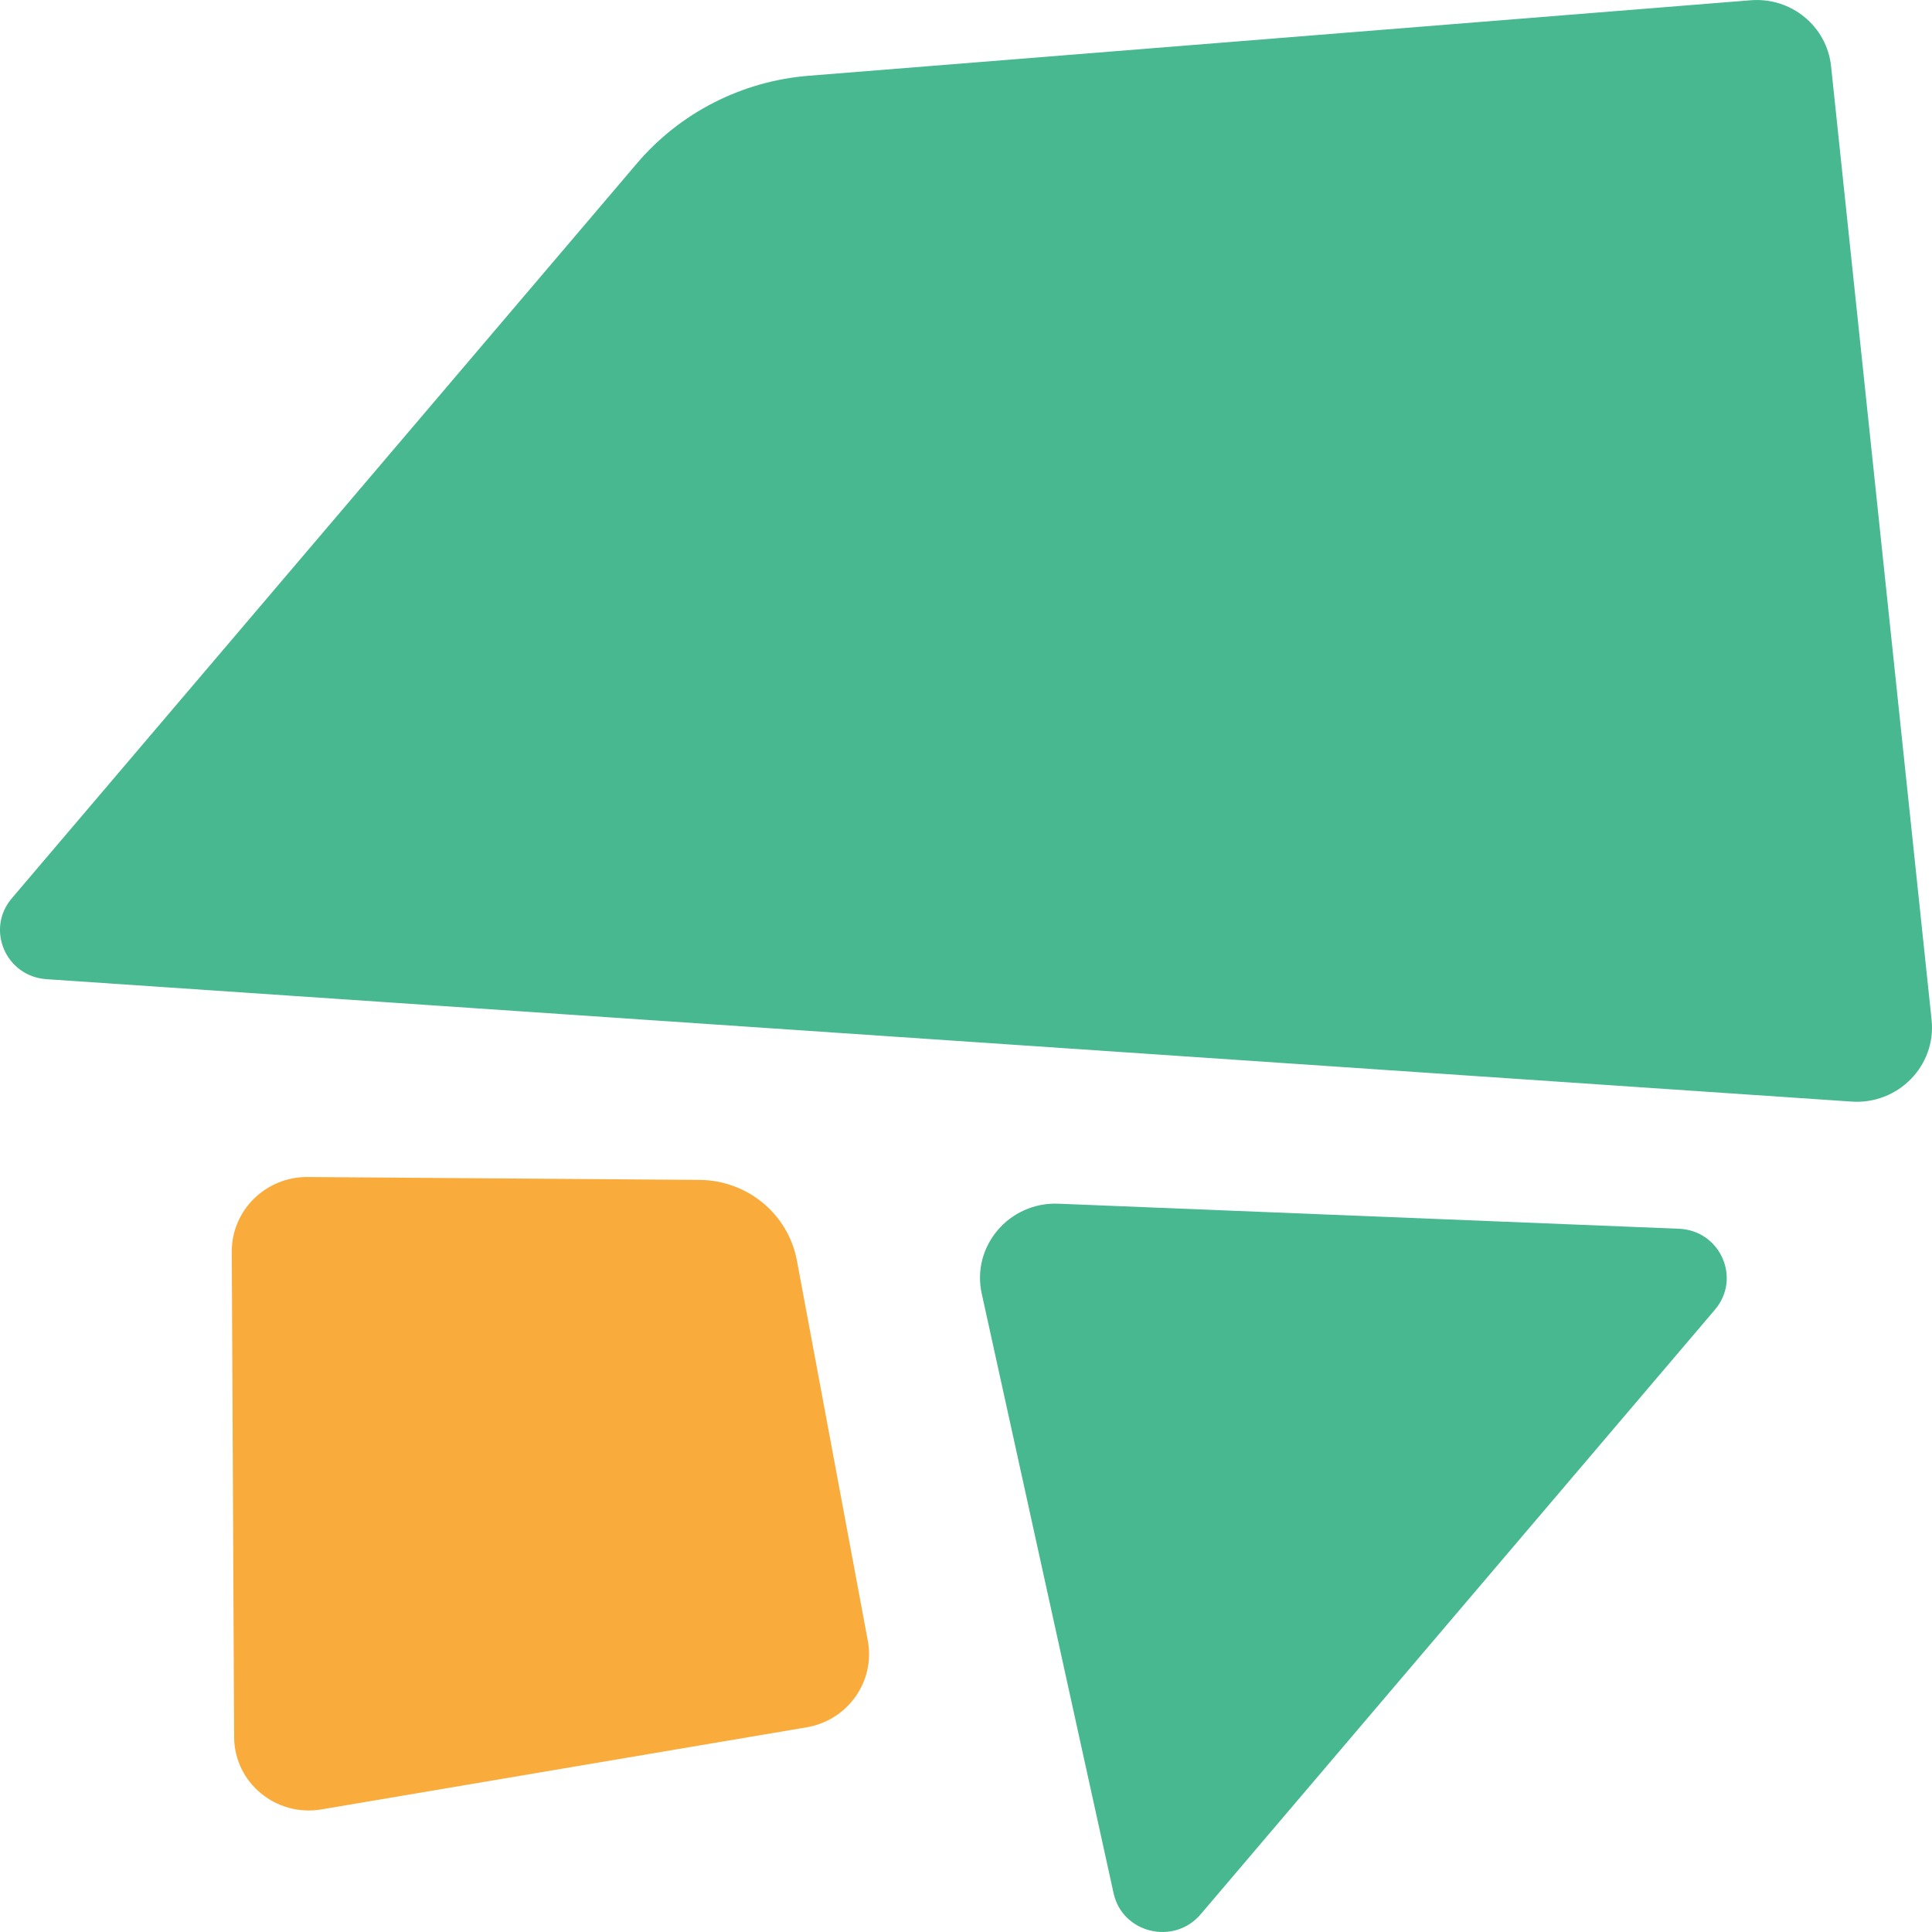
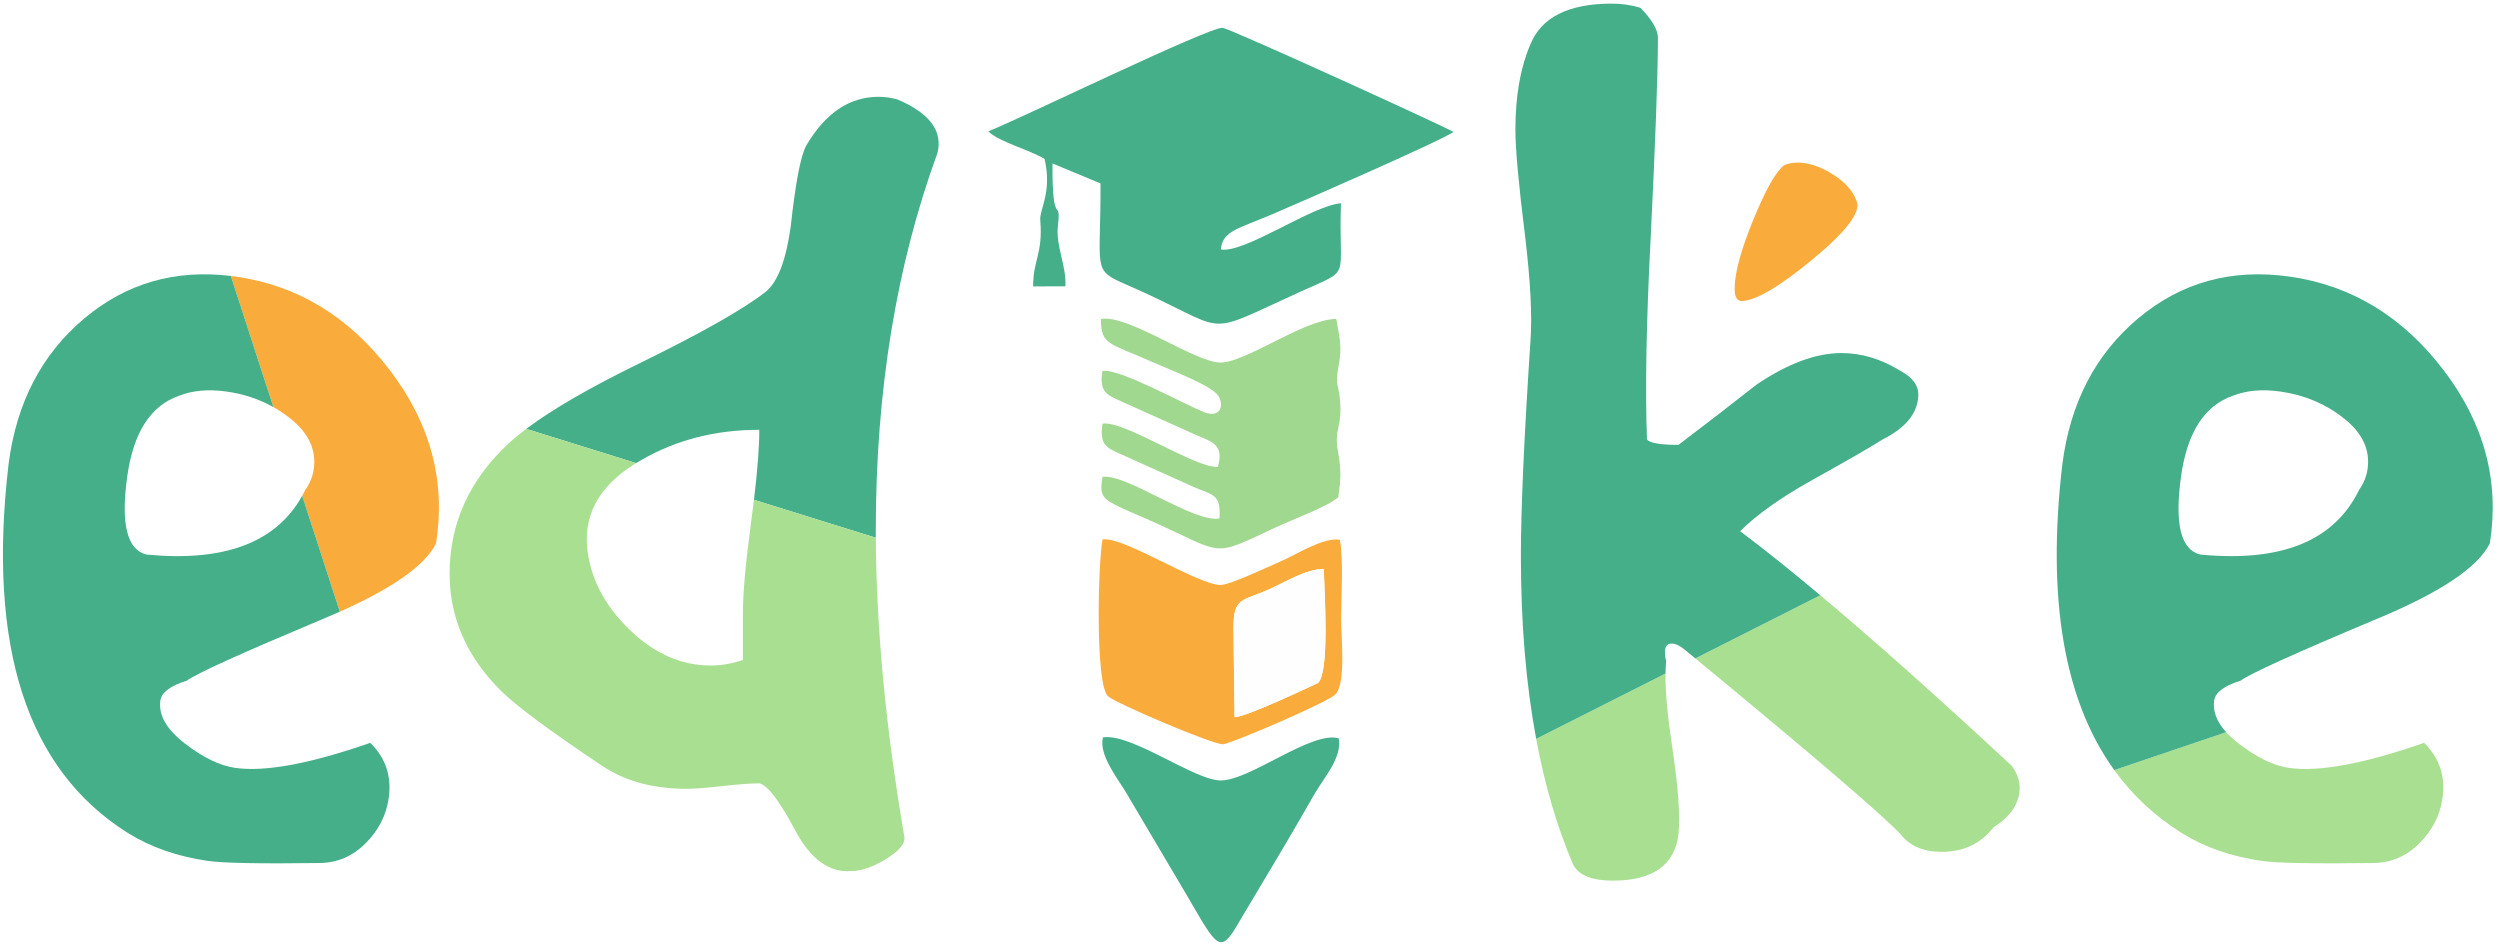
- <svg xmlns="http://www.w3.org/2000/svg" width="28" height="28" viewBox="0 0 28 28" fill="none">
-   <path d="M4.458 17.058L10.139 17.1C10.832 17.106 11.423 17.595 11.549 18.267L12.577 23.779C12.687 24.368 12.287 24.933 11.688 25.034L4.66 26.223C3.999 26.335 3.396 25.836 3.393 25.174L3.359 18.14C3.357 17.541 3.851 17.054 4.458 17.058Z" fill="#F9AC3B" />
-   <path d="M11.721 1.098L25.371 0.004C25.959 -0.044 26.475 0.38 26.537 0.958L27.994 14.78C28.064 15.444 27.509 16.011 26.835 15.965L0.674 14.191C0.083 14.151 -0.21 13.467 0.171 13.019L9.231 2.368C9.856 1.633 10.753 1.175 11.721 1.098Z" fill="#47B88F" />
-   <path d="M17.401 27.743L24.854 18.981C25.241 18.526 24.932 17.832 24.331 17.808L15.338 17.445C14.626 17.417 14.077 18.061 14.228 18.748L16.139 27.438C16.266 28.018 17.013 28.199 17.401 27.743Z" fill="#47B88F" />
+ <svg xmlns="http://www.w3.org/2000/svg" width="312" height="118" viewBox="0 0 312 118" fill="none">
+   <path d="M28.805 34.438L29.16 34.483L29.452 34.524C37.128 35.617 43.514 39.492 48.611 46.149C53.709 52.806 55.647 60.021 54.425 67.794C53.108 70.502 49.125 73.342 42.475 76.313L42.412 76.341L37.715 61.881L37.82 61.69C37.915 61.513 38.007 61.333 38.097 61.149C38.677 60.31 39.032 59.44 39.16 58.536C39.498 56.166 38.529 54.07 36.255 52.249C35.666 51.777 35.05 51.352 34.408 50.972C34.312 50.916 34.216 50.86 34.119 50.805L28.805 34.438Z" fill="#F9AB3C" />
+   <path d="M1.067 57.946C2.047 50.255 5.217 44.171 10.577 39.694C15.776 35.351 21.851 33.6 28.805 34.437L34.119 50.804C32.36 49.816 30.412 49.17 28.272 48.865C26.014 48.544 24.032 48.722 22.323 49.4C18.808 50.627 16.665 53.949 15.894 59.367C15.042 65.349 15.841 68.63 18.292 69.21C28.005 70.15 34.478 67.706 37.714 61.879L42.411 76.34C41.676 76.667 40.91 76.996 40.111 77.326C30.067 81.539 24.465 84.08 23.305 84.952C21.257 85.581 20.161 86.404 20.016 87.42C19.759 89.226 20.771 91.011 23.054 92.776C25.336 94.54 27.437 95.56 29.356 95.832C33.08 96.363 38.699 95.321 46.212 92.706C48.131 94.591 48.898 96.888 48.512 99.597C48.207 101.742 47.248 103.621 45.636 105.235C44.024 106.847 42.122 107.671 39.93 107.704C32.545 107.804 27.893 107.716 25.974 107.444C22.136 106.897 18.791 105.73 15.936 103.941C3.356 96.045 -1.601 80.714 1.067 57.946Z" fill="#44AF89" />
+   <path d="M65.673 53.524L65.782 53.443C68.998 51.042 73.668 48.342 79.799 45.345C87.608 41.525 92.882 38.533 95.618 36.366C97.1 35.112 98.126 32.375 98.696 28.157C99.267 22.913 99.892 19.606 100.577 18.237C102.971 14.133 105.992 12.081 109.641 12.081C110.439 12.081 111.237 12.195 112.036 12.423C116.026 14.133 117.678 16.356 116.995 19.093C111.865 33.117 109.299 48.793 109.299 66.123L109.302 67.09V67.113L94.095 62.376L94.102 62.324C94.543 58.639 94.763 55.744 94.763 53.639C89.291 53.639 84.388 54.893 80.056 57.402C79.86 57.512 79.668 57.624 79.481 57.739L79.387 57.795L65.673 53.524Z" fill="#44AF89" />
+   <path d="M56.113 71.596C56.113 65.326 58.565 59.91 63.466 55.35C64.101 54.762 64.837 54.154 65.673 53.524L79.387 57.795C74.624 60.711 72.623 64.513 73.386 69.201C73.956 72.736 75.751 75.928 78.774 78.778C81.795 81.628 85.101 83.054 88.692 83.054C90.032 83.054 91.372 82.825 92.711 82.369C92.711 80.545 92.711 78.606 92.711 76.555C92.711 74.046 93.053 70.255 93.737 65.182C93.87 64.201 93.989 63.265 94.096 62.375L109.303 67.112C109.369 78.585 110.564 91.081 112.892 104.602C112.892 105.4 112.094 106.284 110.498 107.252C108.901 108.221 107.477 108.706 106.222 108.706C103.486 108.934 101.148 107.224 99.21 103.576C97.272 99.927 95.79 97.989 94.763 97.761C93.737 97.761 92.198 97.875 90.146 98.103C88.093 98.33 86.612 98.445 85.699 98.445C81.481 98.445 77.946 97.476 75.096 95.538C68.597 91.205 64.378 88.07 62.44 86.132C58.222 81.913 56.112 77.067 56.112 71.594L56.113 71.596Z" fill="#A9DF91" />
+   <path d="M217.34 37.564C219.05 37.564 222.015 35.826 226.233 32.349C230.451 28.871 232.275 26.448 231.705 25.08C231.25 23.827 230.252 22.714 228.713 21.745C227.174 20.777 225.721 20.292 224.352 20.292C223.667 20.292 223.098 20.406 222.642 20.634C221.616 21.431 220.333 23.712 218.794 27.474C217.255 31.237 216.485 34.087 216.485 36.025C216.485 37.051 216.77 37.565 217.341 37.565L217.34 37.564Z" fill="#F9AB3C" />
+   <path d="M207.856 84.052L207.855 84.167C207.837 86.402 208.12 89.451 208.705 93.315C209.446 98.218 209.702 101.809 209.475 104.089C209.019 107.966 206.282 109.904 201.266 109.904C198.643 109.904 196.99 109.22 196.306 107.852C194.339 103.244 192.818 98.082 191.744 92.369L191.714 92.209L207.856 84.051V84.052Z" fill="#A9DF91" />
+   <path d="M227.172 74.29L227.205 74.318C233.883 79.917 241.825 86.991 251.031 95.54C251.716 96.451 252.057 97.364 252.057 98.275C252.057 100.214 250.975 101.867 248.808 103.235C247.211 105.286 245.046 106.313 242.309 106.313C240.029 106.313 238.318 105.572 237.178 104.09C234.752 101.553 226.243 94.267 211.653 82.234L211.576 82.171L227.171 74.29H227.172Z" fill="#A9DF91" />
+   <path d="M191.003 42.523C191.231 39.445 191.003 35.056 190.319 29.355C189.521 22.971 189.122 18.581 189.122 16.187C189.122 11.969 189.749 8.434 190.974 5.584C192.342 2.163 195.734 0.453 201.15 0.453C202.405 0.453 203.573 0.624 204.713 0.966C206.166 2.448 206.908 3.702 206.908 4.728C206.908 9.288 206.594 17.669 205.996 29.868C205.454 40.243 205.311 48.566 205.54 54.837C205.881 55.292 207.193 55.521 209.474 55.521C212.78 53.013 216.029 50.504 219.221 47.995C223.098 45.374 226.633 44.062 229.825 44.062C232.333 44.062 234.784 44.803 237.178 46.286C238.66 47.084 239.402 48.053 239.402 49.193C239.402 51.473 237.919 53.354 234.956 54.836C233.93 55.52 230.965 57.23 226.062 59.966C222.186 62.133 219.221 64.242 217.17 66.294C220.109 68.498 223.443 71.163 227.172 74.289L211.577 82.171L210.158 81.001C209.588 80.545 209.075 80.317 208.619 80.317C207.821 80.317 207.593 81.058 207.935 82.54C207.89 82.992 207.863 83.496 207.856 84.051L191.714 92.209C190.443 85.383 189.806 77.77 189.806 69.372C189.806 63.557 190.205 54.607 191.003 42.522V42.523Z" fill="#44AF89" />
+   <path d="M277.828 91.377L277.913 91.471C278.322 91.908 278.806 92.343 279.368 92.778C281.65 94.542 283.751 95.562 285.669 95.834C289.394 96.365 295.013 95.323 302.526 92.707C304.445 94.593 305.212 96.89 304.826 99.599C304.52 101.744 303.562 103.623 301.95 105.236C300.338 106.848 298.436 107.672 296.244 107.705C288.858 107.804 284.206 107.717 282.288 107.444C278.45 106.898 275.104 105.731 272.249 103.942C268.966 101.882 266.204 99.313 263.96 96.24L263.86 96.106L277.826 91.377H277.828Z" fill="#A9DF91" />
+   <path d="M257.382 57.947C258.362 50.255 261.532 44.171 266.89 39.694C272.25 35.218 278.542 33.494 285.765 34.523C293.441 35.616 299.827 39.491 304.925 46.148C310.023 52.805 311.96 60.02 310.738 67.793C309.272 70.808 304.5 73.987 296.424 77.327C286.38 81.54 280.779 84.081 279.618 84.953C277.57 85.582 276.474 86.405 276.329 87.421C276.14 88.75 276.639 90.069 277.826 91.376L263.86 96.105C257.579 87.404 255.418 74.685 257.38 57.946L257.382 57.947ZM274.606 69.21C284.716 70.19 291.318 67.503 294.411 61.148C294.99 60.309 295.346 59.439 295.474 58.535C295.812 56.165 294.844 54.069 292.569 52.248C290.295 50.427 287.634 49.299 284.587 48.865C282.329 48.544 280.347 48.722 278.637 49.4C275.122 50.627 272.98 53.949 272.208 59.367C271.356 65.349 272.155 68.63 274.606 69.21V69.21Z" fill="#44AF89" />
+   <path fill-rule="evenodd" clip-rule="evenodd" d="M123.342 16.392C124.753 17.766 128.446 18.652 130.365 19.843C131.331 24.017 129.706 26.127 129.824 27.496C130.183 31.675 128.888 32.56 128.941 35.74L132.961 35.736C133.116 33.207 131.74 30.714 132.026 28.194C132.46 24.363 131.293 28.854 131.35 20.399L137.342 22.891C137.406 33.691 136.207 33.629 140.492 35.487C154.179 41.418 149.277 42.294 162.444 36.333C168.839 33.438 167.009 35.136 167.353 25.366C163.702 25.665 155.337 31.638 152.362 31.136C152.557 28.796 154.556 28.55 158.733 26.76C162.333 25.218 180.46 17.302 181.381 16.458C179.21 15.28 153.375 3.524 152.585 3.469C150.884 3.35 127.315 14.826 123.342 16.392Z" fill="#44AF89" />
+   <path fill-rule="evenodd" clip-rule="evenodd" d="M137.581 46.291C137.183 48.861 138.029 49.259 139.963 50.108L149.4 54.344C151.291 55.158 152.779 55.513 151.993 58.253C149.312 58.531 140.272 52.414 137.595 52.875C137.201 55.486 138 55.869 139.987 56.726L149.148 60.853C151.346 61.786 152.414 61.675 152.182 64.715C148.868 65.22 140.613 59.097 137.592 59.509C137.256 61.534 137.416 62.095 139.179 63.003C140.533 63.701 141.93 64.237 143.238 64.82C153.073 69.198 150.92 69.675 159.13 65.856C161.494 64.757 165.562 63.29 167.006 62.062C167.363 59.847 167.382 58.516 166.979 56.324C166.497 53.705 167.377 53.393 167.283 50.728C167.179 47.739 166.519 48.536 167.069 45.592C167.545 43.042 167.125 42.052 166.772 39.804C162.775 39.802 155.453 45.295 152.262 45.244C149.053 45.192 140.741 39.173 137.391 39.815C137.422 43.151 138.358 42.729 144.021 45.268C146.042 46.174 151.191 48.085 152.036 49.397C152.881 50.709 152.157 52.165 150.363 51.473C147.819 50.492 139.685 45.927 137.582 46.292L137.581 46.291Z" fill="#A1D890" />
+   <path fill-rule="evenodd" clip-rule="evenodd" d="M154.074 89.493L153.936 78.454C153.936 74.516 154.937 75.069 158.299 73.585C160.223 72.738 162.913 71.033 165.204 71C165.288 73.799 165.953 83.956 164.482 85.235C164.479 85.238 155.336 89.594 154.073 89.493H154.074ZM137.596 67.317C137.039 70.219 136.658 85.536 138.3 86.912C139.388 87.823 151.327 92.927 152.619 92.881C153.597 92.847 165.823 87.596 166.675 86.653C167.998 85.191 167.367 79.668 167.376 77.284C167.384 74.674 167.672 69.685 167.215 67.365C165.151 67.012 161.766 69.232 159.834 70.054C158.418 70.657 153.434 73.056 152.26 73.007C149.289 72.882 140.187 66.915 137.597 67.318L137.596 67.317Z" fill="#F9AB3C" />
+   <path fill-rule="evenodd" clip-rule="evenodd" d="M167.078 92.142C163.626 91.176 155.937 97.481 152.274 97.4C148.982 97.327 141.162 91.472 137.654 92.024C137.097 94.151 139.392 97.022 140.475 98.81L148.017 111.563C152.002 118.389 152.226 119.277 154.724 114.917L160.412 105.364C161.725 103.145 162.9 101.083 164.134 98.95C165.217 97.077 167.526 94.526 167.078 92.141V92.142Z" fill="#44AF89" />
+   <path fill-rule="evenodd" clip-rule="evenodd" d="M154.074 89.493C155.337 89.594 164.48 85.238 164.484 85.235C165.953 83.956 165.288 73.799 165.205 71C162.914 71.034 160.223 72.738 158.3 73.585C154.938 75.069 153.937 74.516 153.937 78.454L154.075 89.493H154.074Z" fill="#FEFEFE" />
</svg>
